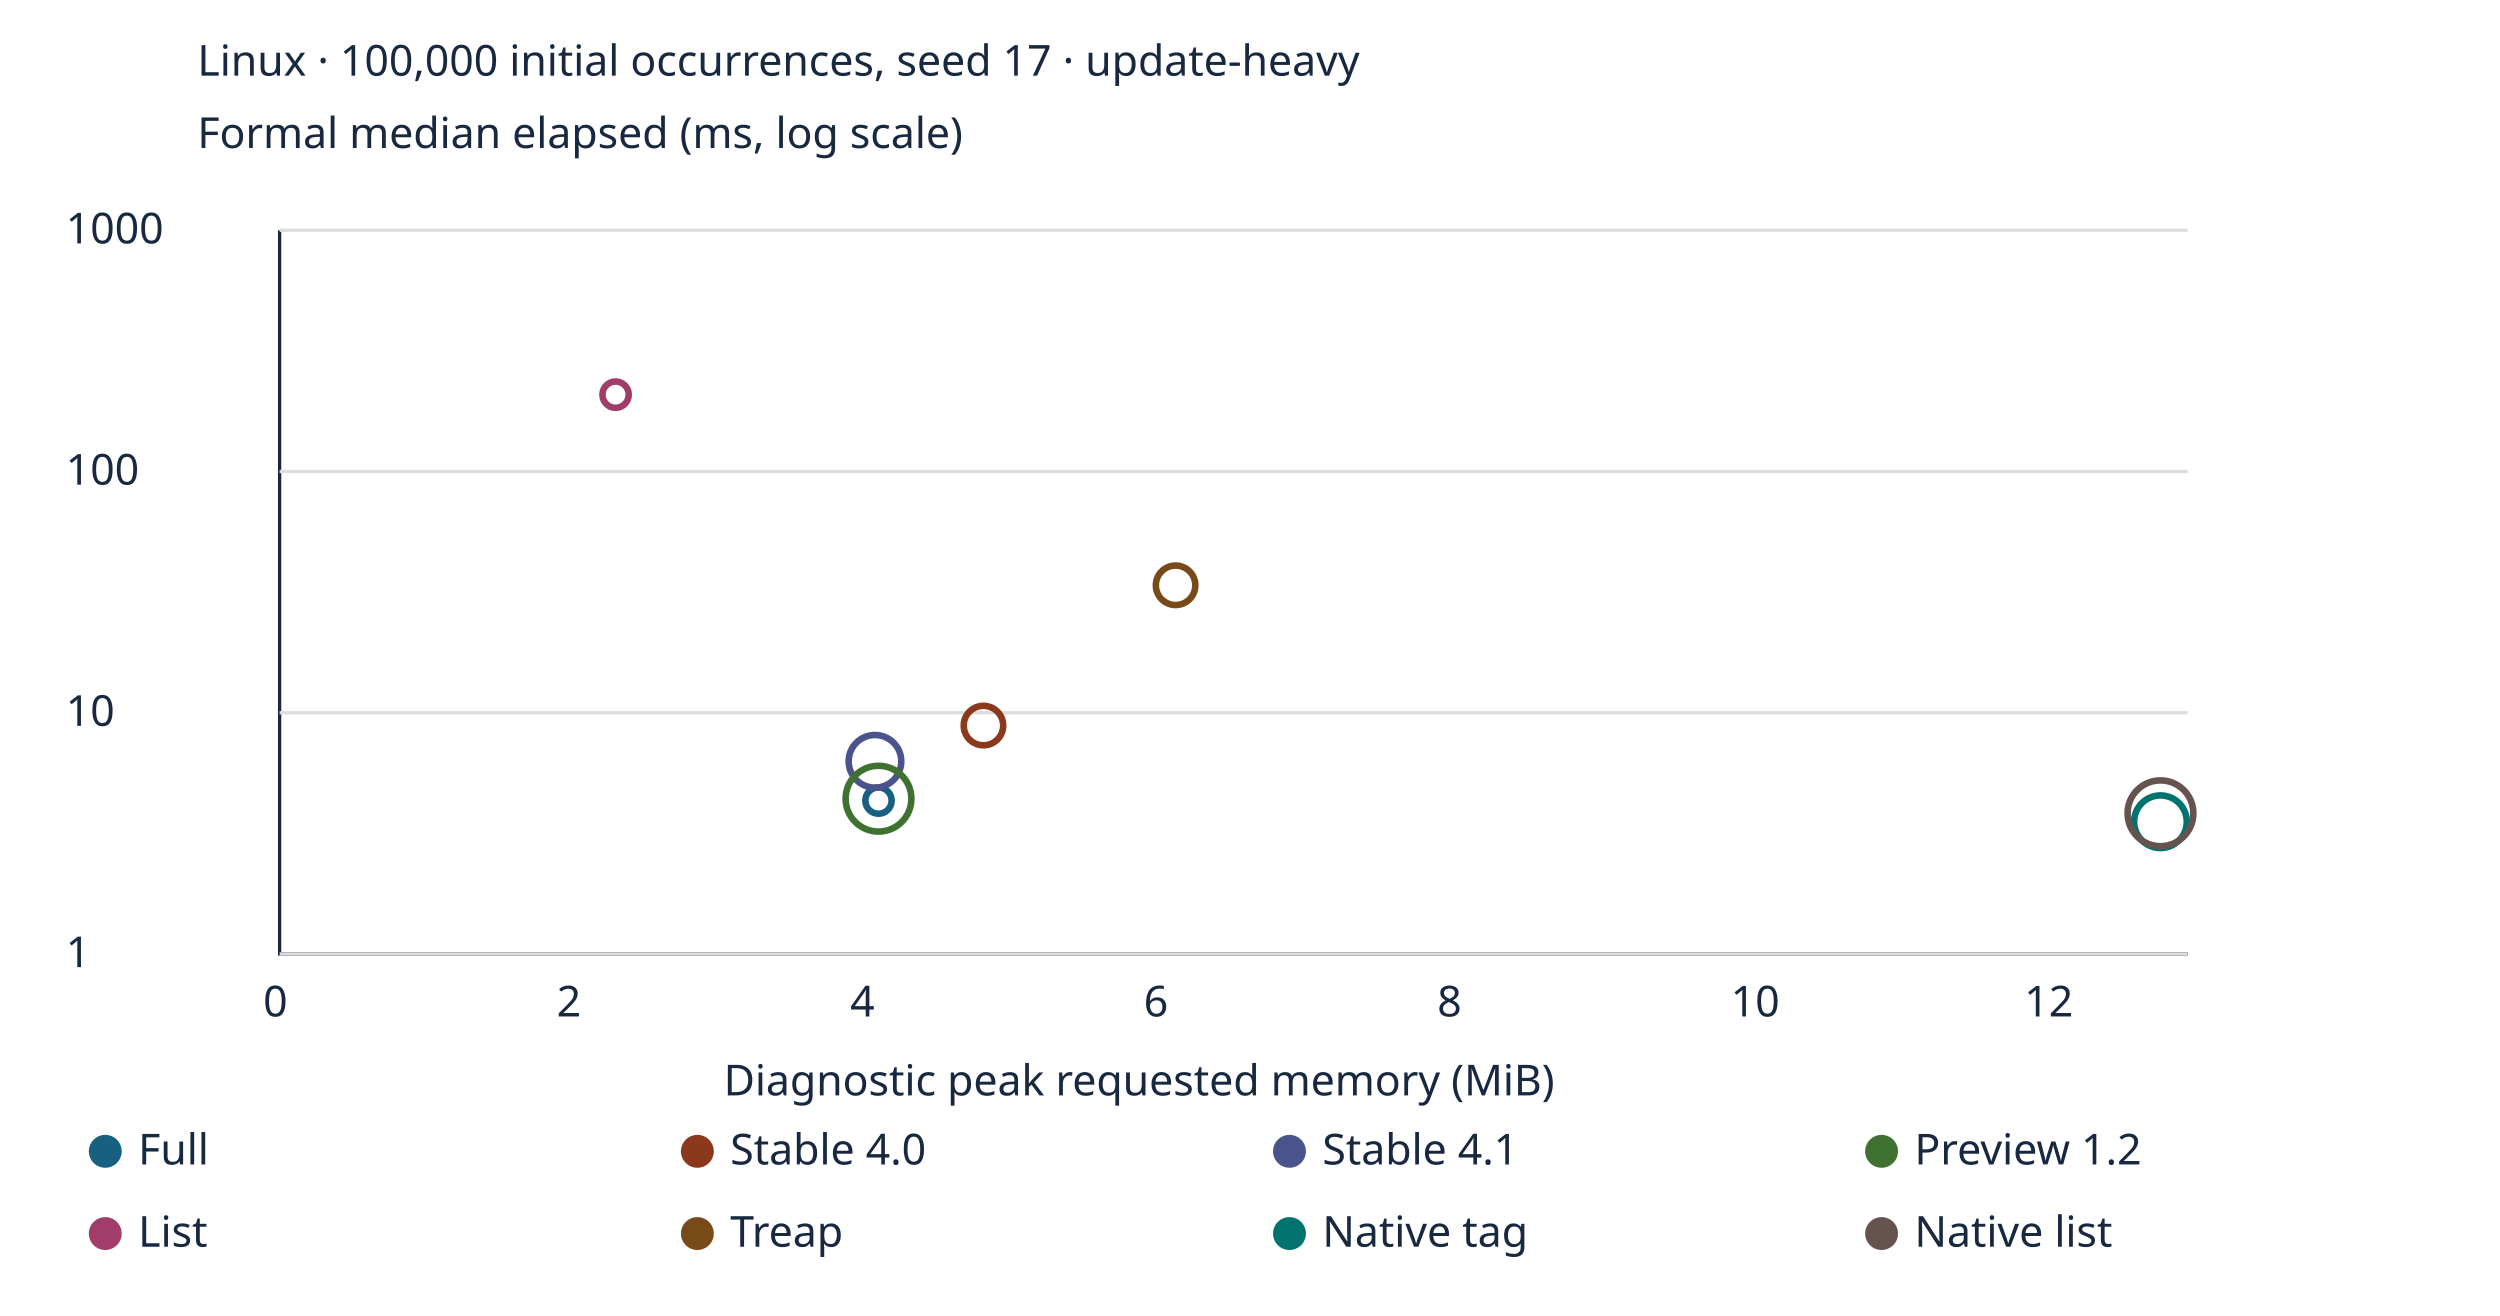
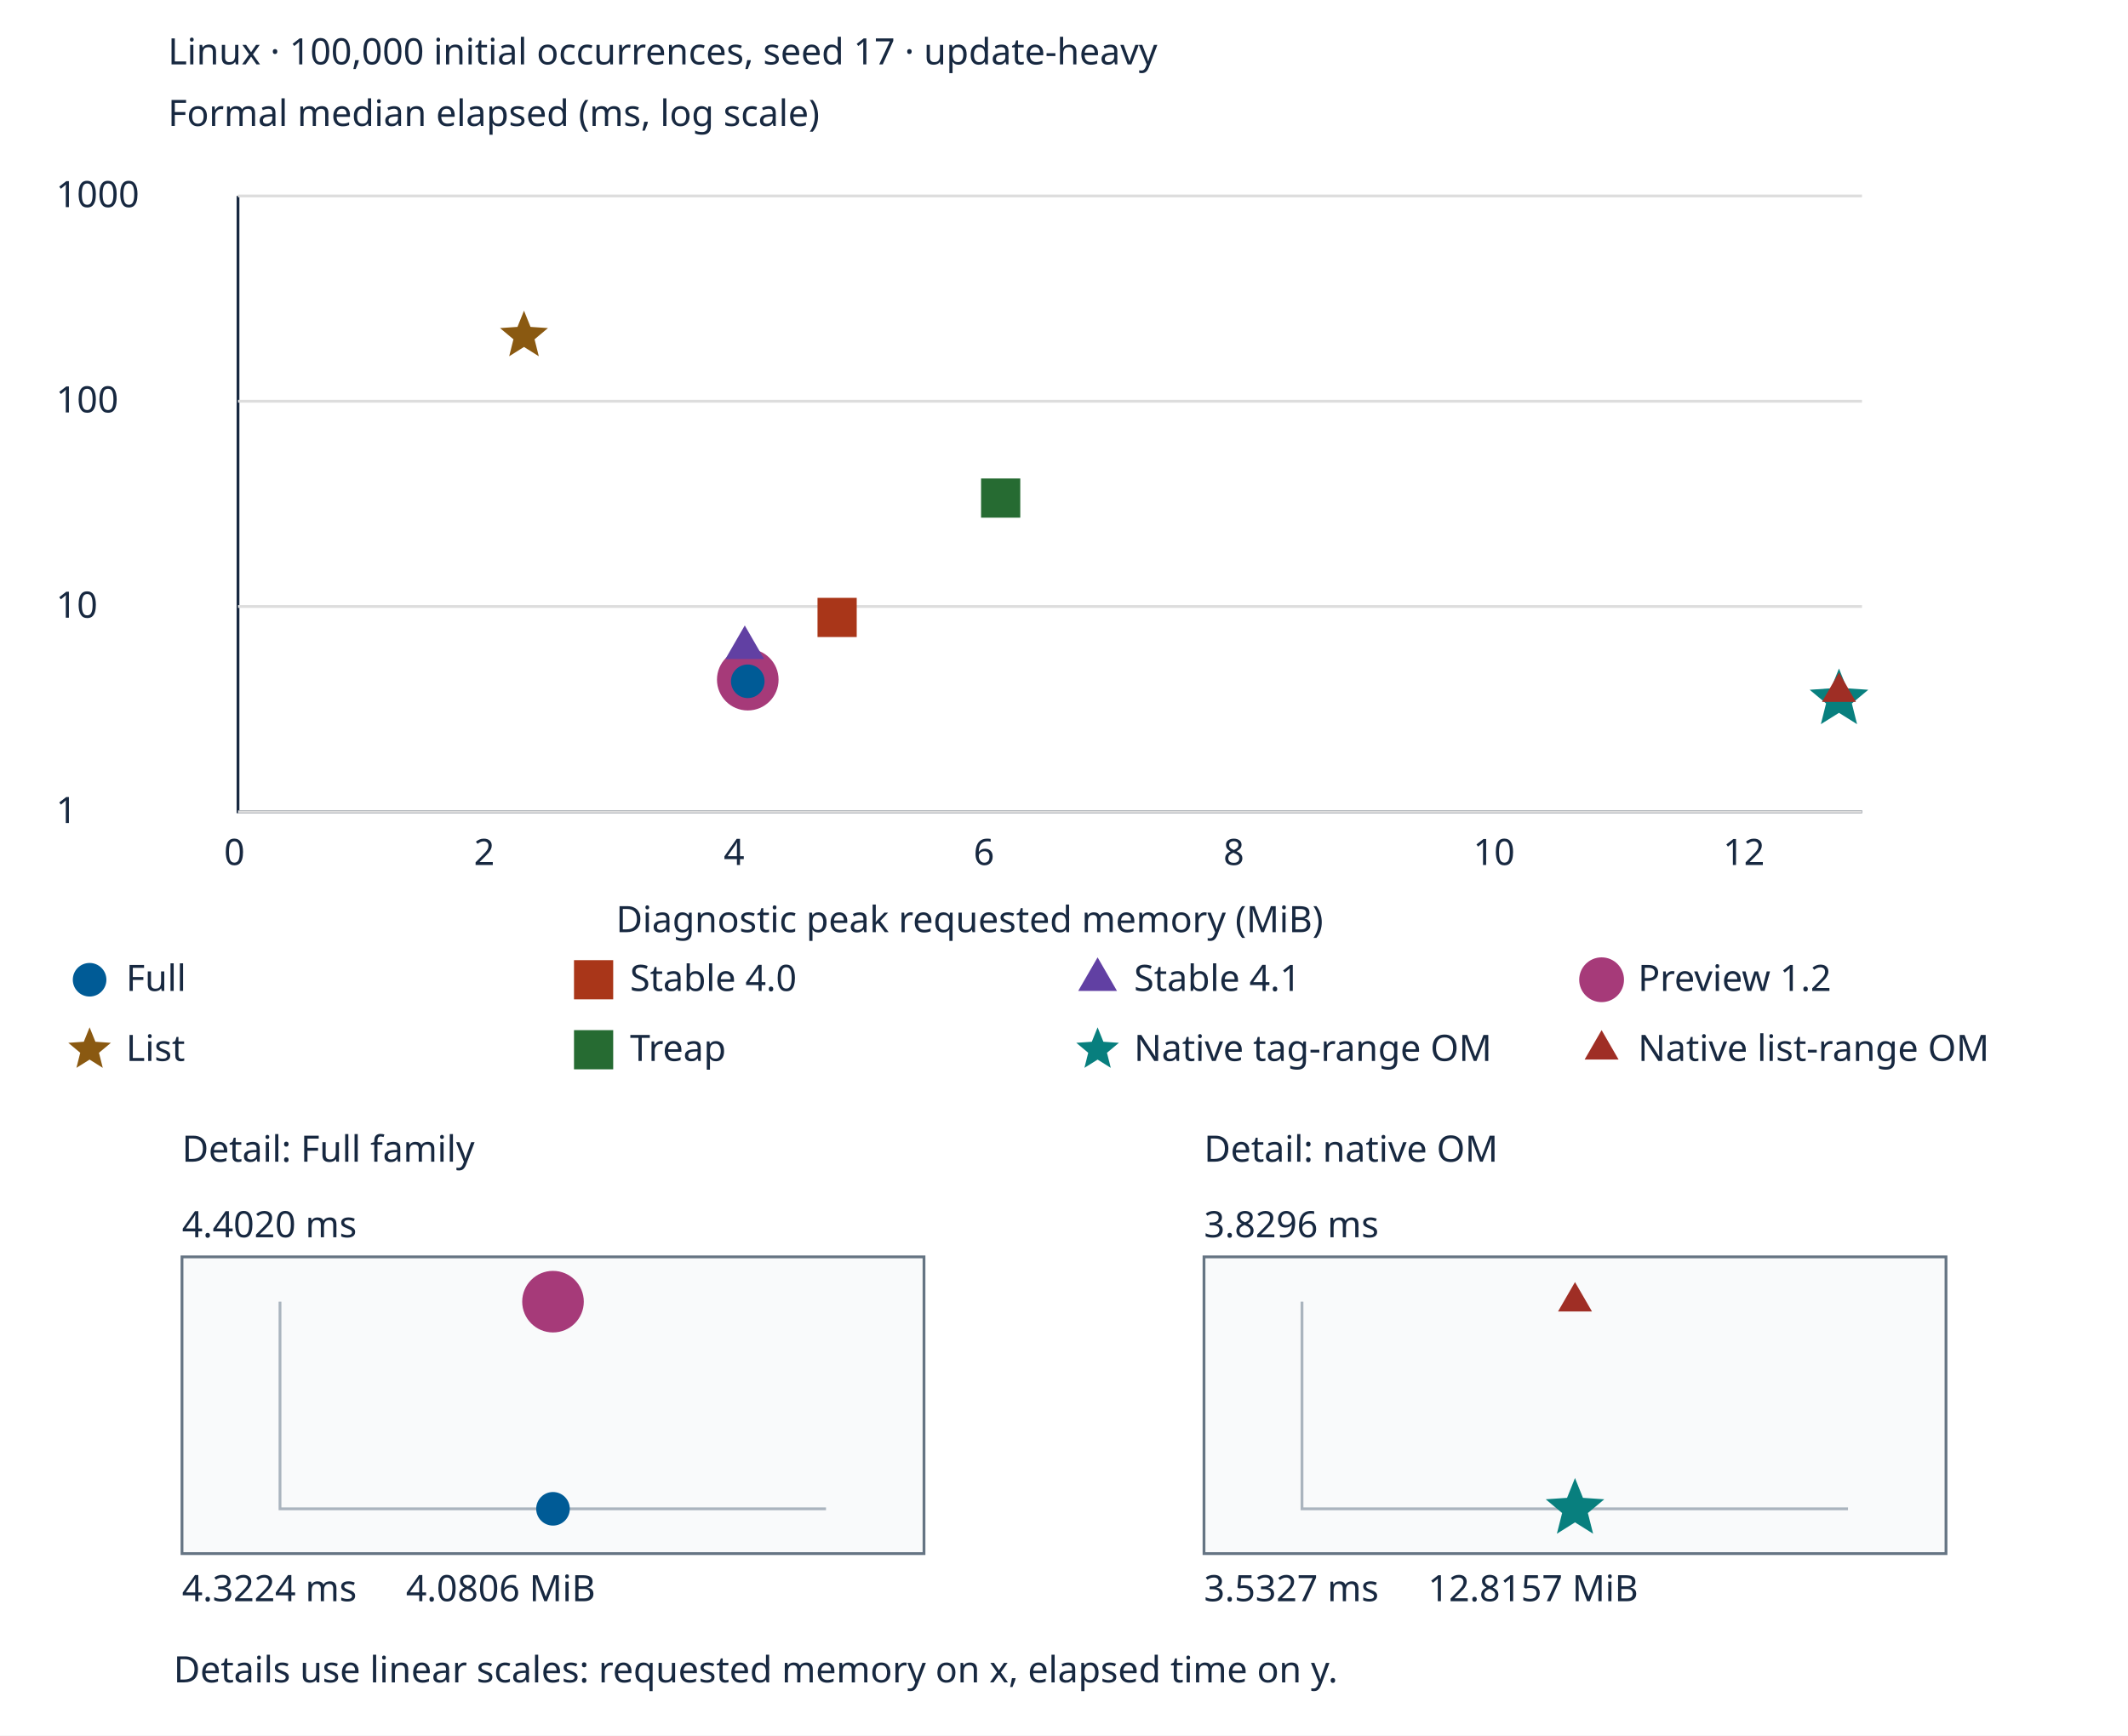
- <svg xmlns="http://www.w3.org/2000/svg" viewBox="0 0 760 400" role="img">
+ <svg xmlns="http://www.w3.org/2000/svg" viewBox="0 0 760 620" role="img">
  <rect width="100%" height="100%" fill="white" />
  <g font-family="sans-serif" font-size="13" fill="#172840">
    <text x="60" y="23">Linux · 100,000 initial occurrences, seed 17 · update-heavy</text>
    <text x="60" y="45">Formal median elapsed (ms, log scale)</text>
    <path d="M85 70v220h580" fill="none" stroke="#172840" />
    <text x="20" y="294.0">1</text>
    <path d="M85 290.0h580" stroke="#ddd" />
    <text x="20" y="220.667">10</text>
    <path d="M85 216.667h580" stroke="#ddd" />
    <text x="20" y="147.333">100</text>
    <path d="M85 143.333h580" stroke="#ddd" />
    <text x="20" y="74.0">1000</text>
    <path d="M85 70.0h580" stroke="#ddd" />
    <text x="80.0" y="309">0</text>
    <text x="169.231" y="309">2</text>
    <text x="258.462" y="309">4</text>
    <text x="347.692" y="309">6</text>
    <text x="436.923" y="309">8</text>
    <text x="526.154" y="309">10</text>
    <text x="615.385" y="309">12</text>
    <text x="220" y="333">Diagnostic peak requested memory (MiB)</text>
-     <circle cx="267.06" cy="243.38" r="4" fill="none" stroke="#176082" stroke-width="2" />
-     <circle cx="32" cy="350" r="5" fill="#176082" />
-     <text x="42" y="354">Full</text>
-     <circle cx="298.97" cy="220.57" r="6" fill="none" stroke="#8c391b" stroke-width="2" />
-     <circle cx="212" cy="350" r="5" fill="#8c391b" />
-     <text x="222" y="354">Stable 4.0</text>
-     <circle cx="265.99" cy="231.44" r="8" fill="none" stroke="#4b538c" stroke-width="2" />
-     <circle cx="392" cy="350" r="5" fill="#4b538c" />
-     <text x="402" y="354">Stable 4.1</text>
-     <circle cx="267.06" cy="242.80" r="10" fill="none" stroke="#3f7130" stroke-width="2" />
-     <circle cx="572" cy="350" r="5" fill="#3f7130" />
-     <text x="582" y="354">Preview 1.2</text>
-     <circle cx="187.14" cy="119.98" r="4" fill="none" stroke="#a13d68" stroke-width="2" />
-     <circle cx="32" cy="375" r="5" fill="#a13d68" />
-     <text x="42" y="379">List</text>
-     <circle cx="357.38" cy="177.93" r="6" fill="none" stroke="#784a18" stroke-width="2" />
-     <circle cx="212" cy="375" r="5" fill="#784a18" />
-     <text x="222" y="379">Treap</text>
-     <circle cx="656.78" cy="249.81" r="8" fill="none" stroke="#00736f" stroke-width="2" />
-     <circle cx="392" cy="375" r="5" fill="#00736f" />
-     <text x="402" y="379">Native tag</text>
-     <circle cx="656.78" cy="247.24" r="10" fill="none" stroke="#655350" stroke-width="2" />
-     <circle cx="572" cy="375" r="5" fill="#655350" />
-     <text x="582" y="379">Native list</text>
+     <circle cx="267.06" cy="242.80" r="11" fill="#a63a79" />
+     <polygon points="656.78,238.81 659.62,245.89 667.24,246.41 661.38,251.30 663.24,258.70 656.78,254.65 650.31,258.70 652.17,251.30 646.31,246.41 653.93,245.89" fill="#087f7e" />
+     <polygon points="187.14,110.98 189.47,116.78 195.70,117.20 190.91,121.21 192.43,127.27 187.14,123.94 181.85,127.27 183.37,121.21 178.58,117.20 184.81,116.78" fill="#8a5911" />
+     <polygon points="265.99,223.44 272.92,235.44 259.06,235.44" fill="#6140a3" />
+     <rect x="291.97" y="213.57" width="14" height="14" fill="#a93619" />
+     <rect x="350.38" y="170.93" width="14" height="14" fill="#266b32" />
+     <polygon points="656.78,240.24 662.84,250.74 650.71,250.74" fill="#9f2e25" />
+     <circle cx="267.06" cy="243.38" r="6" fill="#005b96" />
+     <circle cx="32.00" cy="350.00" r="6" fill="#005b96" />
+     <text x="45" y="354">Full</text>
+     <rect x="205.00" y="343.00" width="14" height="14" fill="#a93619" />
+     <text x="225" y="354">Stable 4.0</text>
+     <polygon points="392.00,342.00 398.93,354.00 385.07,354.00" fill="#6140a3" />
+     <text x="405" y="354">Stable 4.1</text>
+     <circle cx="572.00" cy="350.00" r="8" fill="#a63a79" />
+     <text x="585" y="354">Preview 1.2</text>
+     <polygon points="32.00,367.00 34.07,372.15 39.61,372.53 35.35,376.09 36.70,381.47 32.00,378.52 27.30,381.47 28.65,376.09 24.39,372.53 29.93,372.15" fill="#8a5911" />
+     <text x="45" y="379">List</text>
+     <rect x="205.00" y="368.00" width="14" height="14" fill="#266b32" />
+     <text x="225" y="379">Treap</text>
+     <polygon points="392.00,367.00 394.07,372.15 399.61,372.53 395.35,376.09 396.70,381.47 392.00,378.52 387.30,381.47 388.65,376.09 384.39,372.53 389.93,372.15" fill="#087f7e" />
+     <text x="405" y="379">Native tag-range OM</text>
+     <polygon points="572.00,368.00 578.06,378.50 565.94,378.50" fill="#9f2e25" />
+     <text x="585" y="379">Native list-range OM</text>
+     <text x="65" y="415">Detail: Full family</text>
+     <rect x="65" y="449" width="265" height="106" fill="#f9fafb" stroke="#657483" />
+     <path d="M100 465v74h195" fill="none" stroke="#aab4be" />
+     <text x="65" y="442">4.4020 ms</text>
+     <text x="65" y="572">4.3224 ms</text>
+     <text x="145" y="572">4.0806 MiB</text>
+     <circle cx="197.50" cy="465.00" r="11" fill="#a63a79" />
+     <circle cx="197.50" cy="539.00" r="6" fill="#005b96" />
+     <text x="430" y="415">Detail: native OM</text>
+     <rect x="430" y="449" width="265" height="106" fill="#f9fafb" stroke="#657483" />
+     <path d="M465 465v74h195" fill="none" stroke="#aab4be" />
+     <text x="430" y="442">3.8296 ms</text>
+     <text x="430" y="572">3.5327 ms</text>
+     <text x="510" y="572">12.8157 MiB</text>
+     <polygon points="562.50,528.00 565.34,535.08 572.96,535.60 567.10,540.50 568.97,547.90 562.50,543.84 556.03,547.90 557.90,540.50 552.04,535.60 559.66,535.08" fill="#087f7e" />
+     <polygon points="562.50,458.00 568.56,468.50 556.44,468.50" fill="#9f2e25" />
+     <text x="62" y="601">Details use linear scales: requested memory on x, elapsed time on y.</text>
  </g>
</svg>
